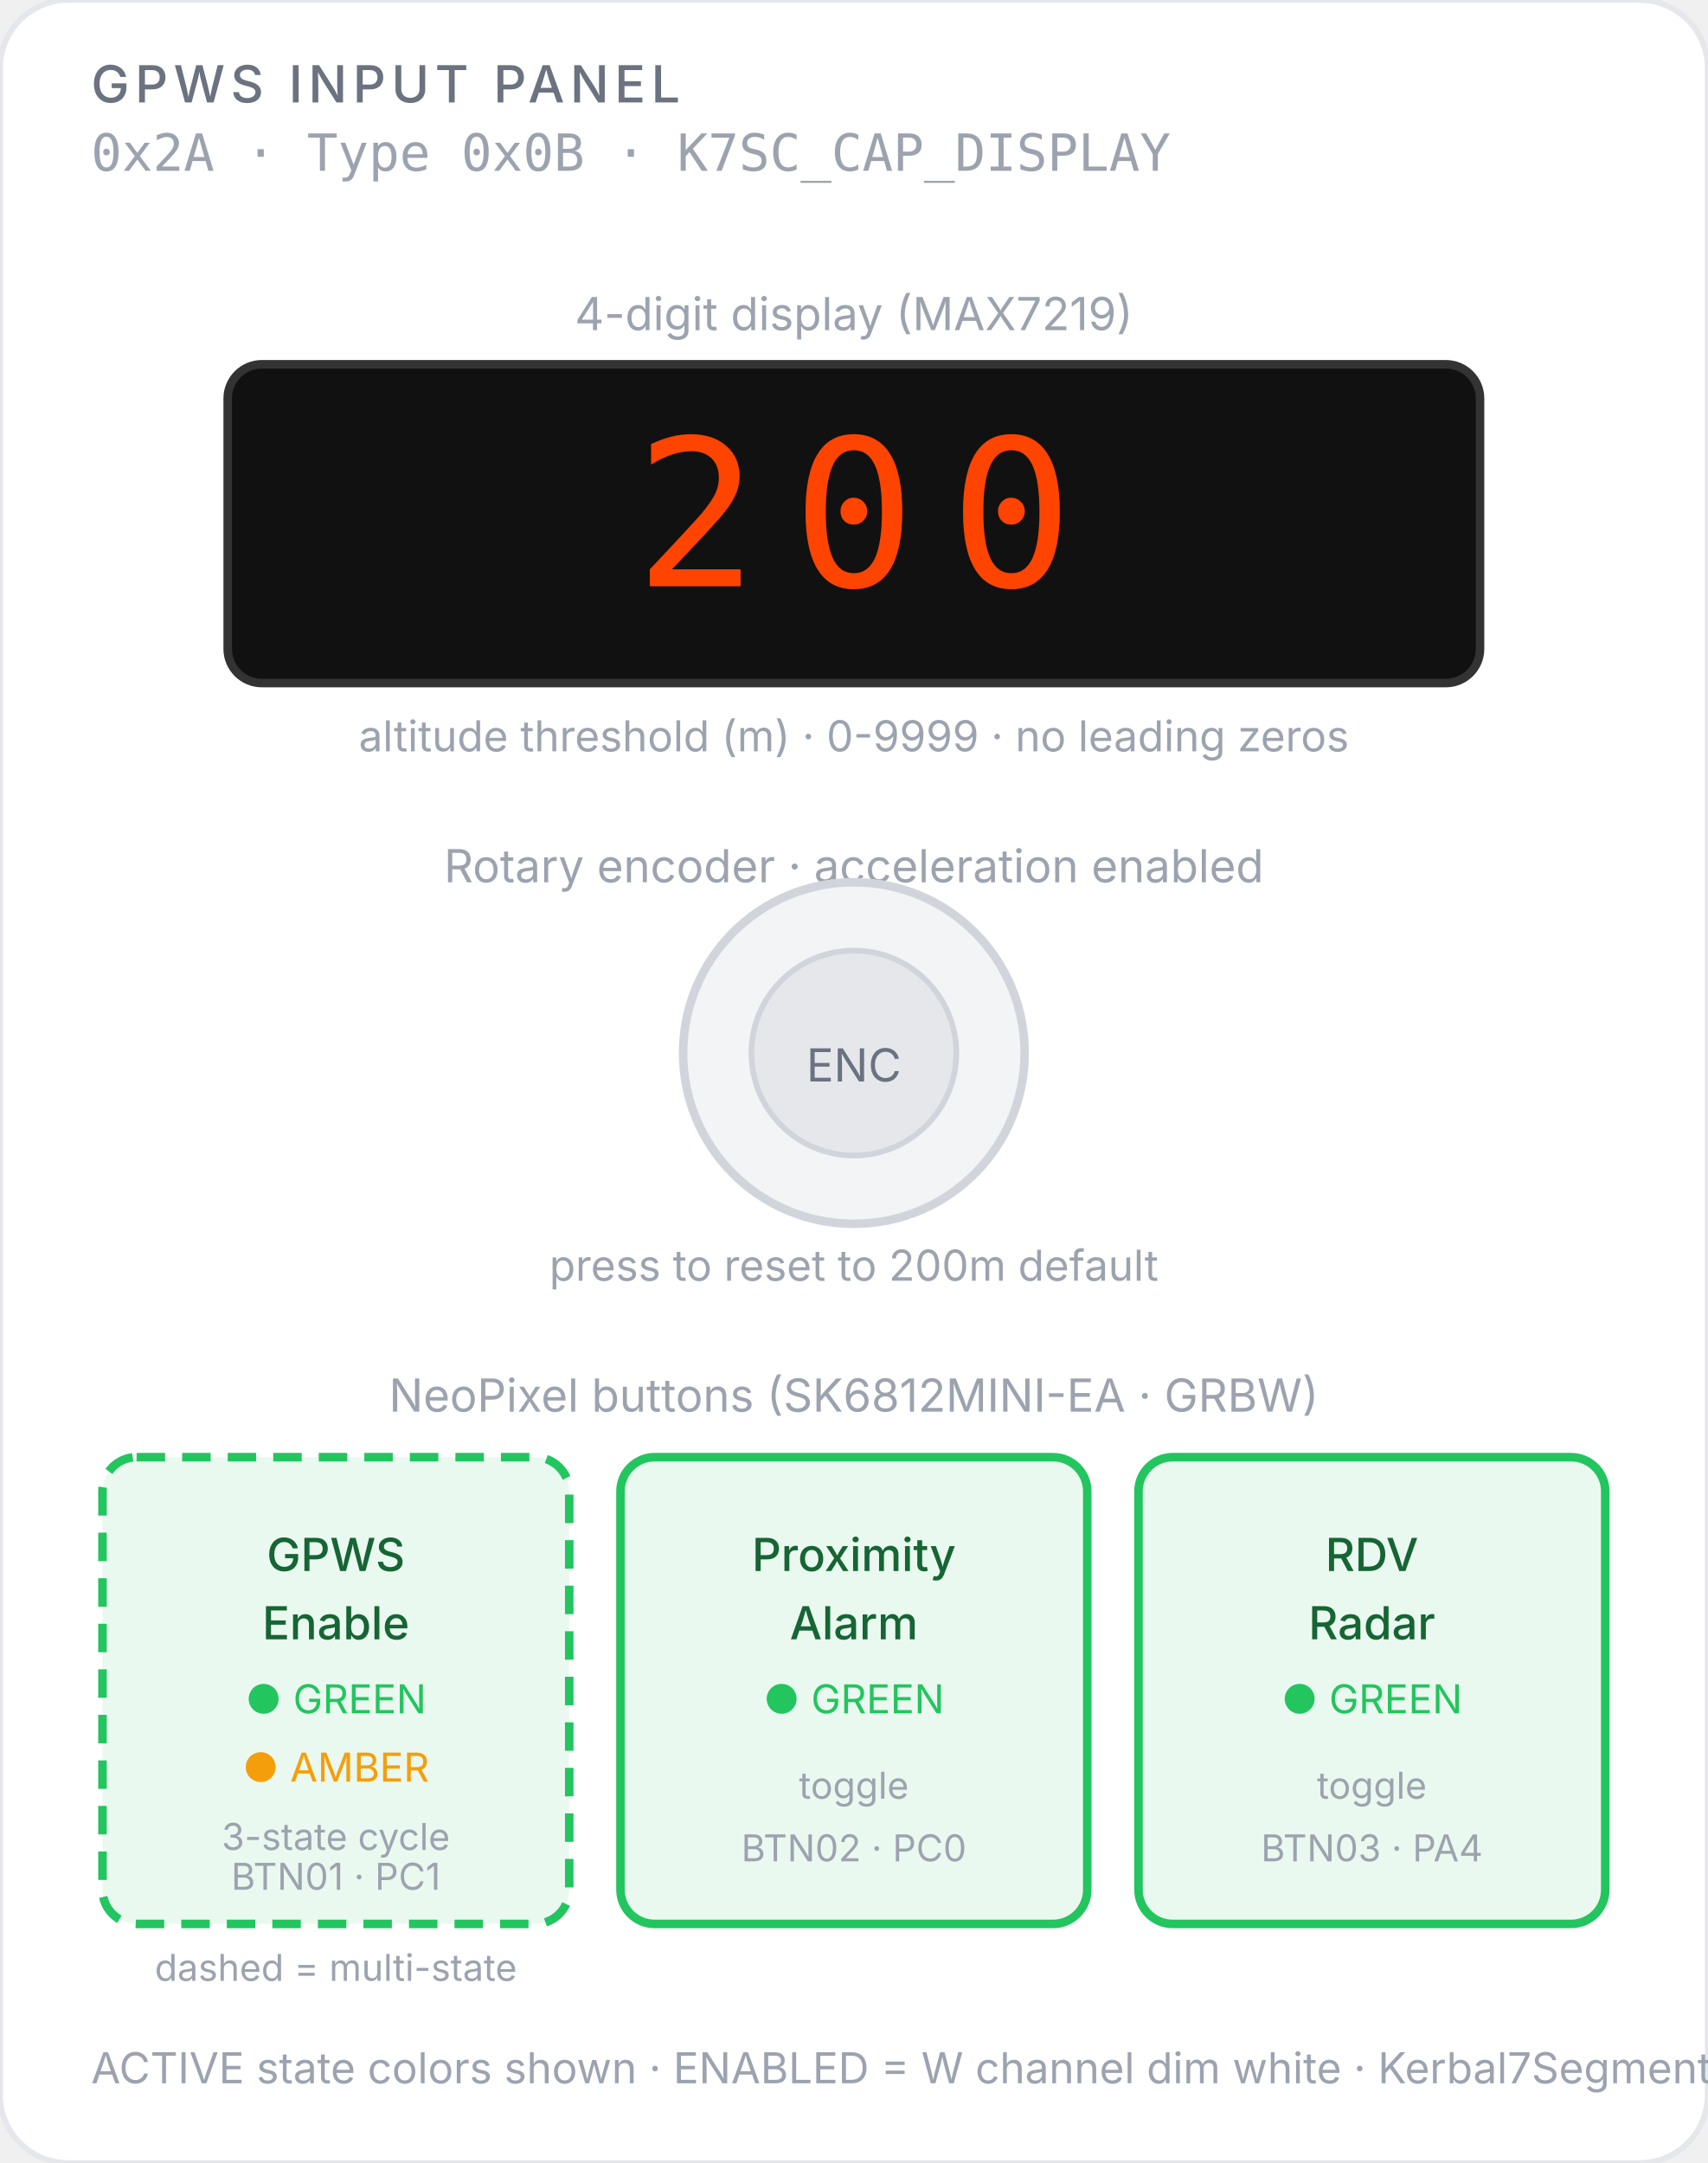
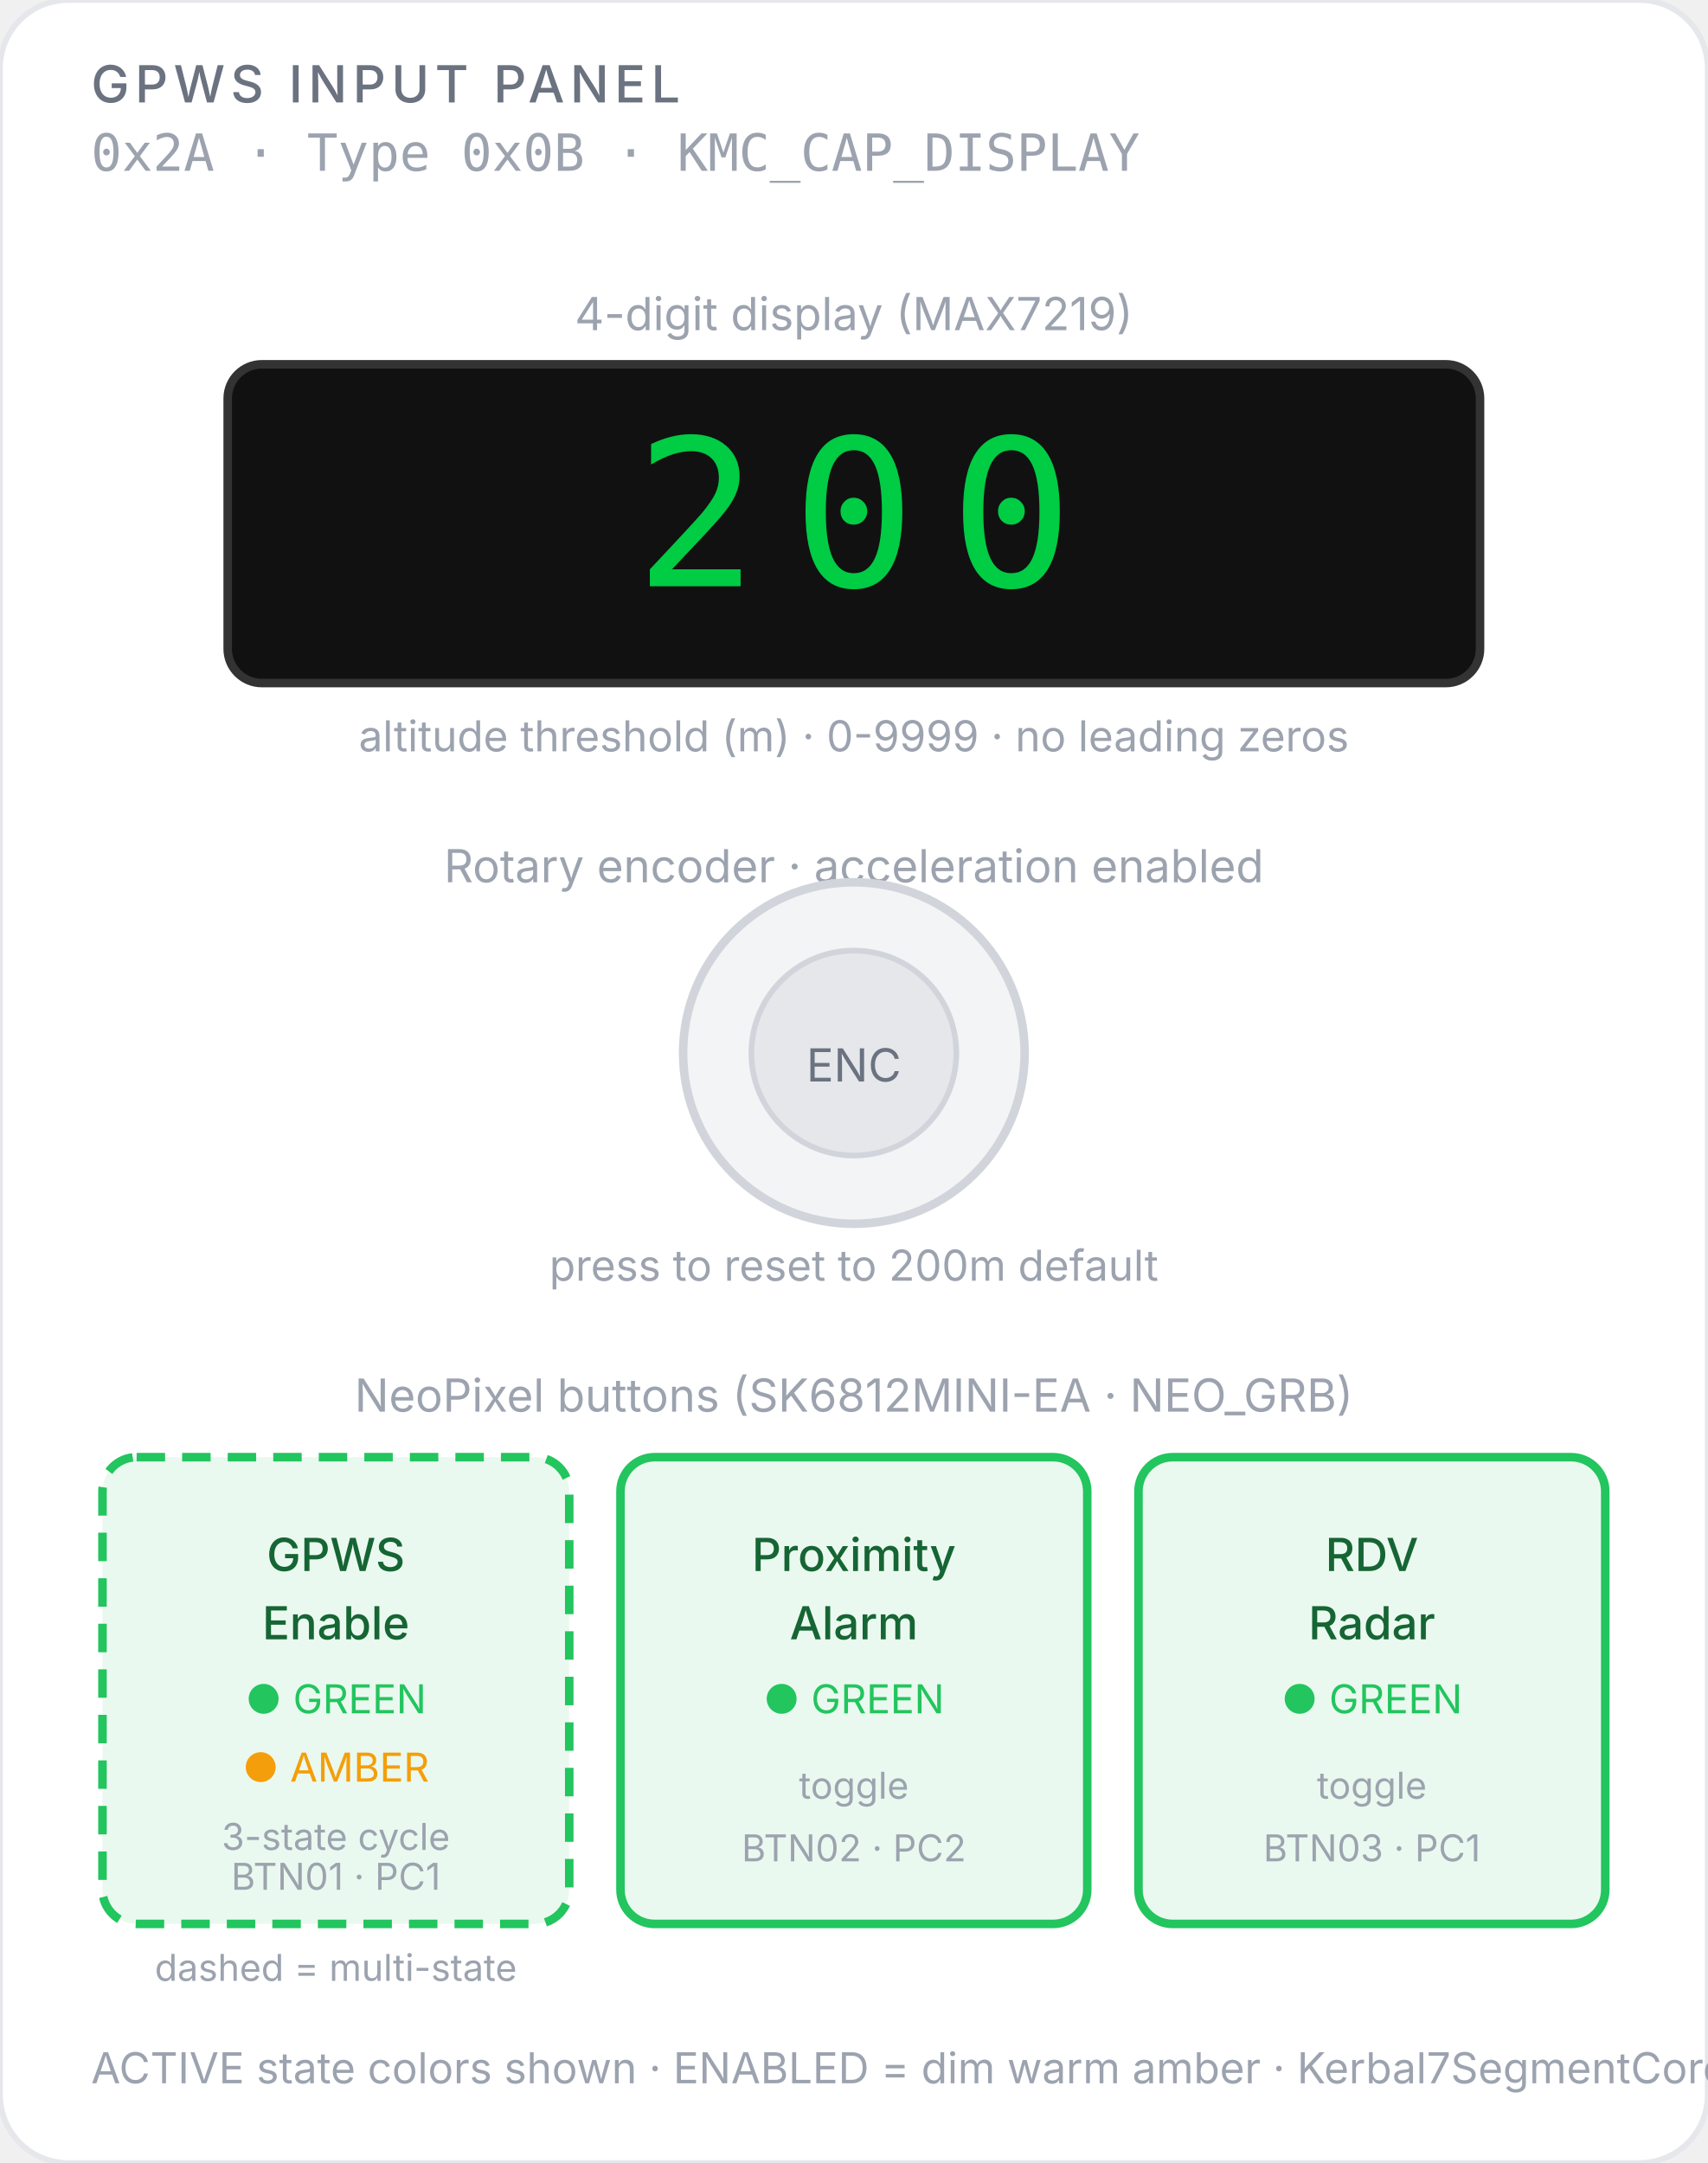
<svg xmlns="http://www.w3.org/2000/svg" viewBox="0 0 300 380" font-family="-apple-system, BlinkMacSystemFont, 'Segoe UI', sans-serif">
  <rect width="300" height="380" rx="12" fill="#ffffff" stroke="#e5e7eb" stroke-width="1" />
  <text x="16" y="18" font-size="9" fill="#6b7280" font-weight="500" letter-spacing="1">GPWS INPUT PANEL</text>
-   <text x="16" y="30" font-size="9" fill="#9ca3af" font-family="monospace">0x2A · Type 0x0B · K7SC_CAP_DISPLAY</text>
+   <text x="16" y="30" font-size="9" fill="#9ca3af" font-family="monospace">0x2A · Type 0x0B · KMC_CAP_DISPLAY</text>
  <text x="150" y="58" font-size="8" fill="#9ca3af" text-anchor="middle">4-digit display (MAX7219)</text>
  <rect x="40" y="64" width="220" height="56" rx="6" fill="#111" stroke="#333" stroke-width="1.5" />
-   <text x="150" y="103" font-size="36" fill="#ff4400" text-anchor="middle" font-family="monospace" letter-spacing="6">200</text>
+   <text x="150" y="103" font-size="36" fill="#00cc44" text-anchor="middle" font-family="monospace" letter-spacing="6">200</text>
  <text x="150" y="132" font-size="7.5" fill="#9ca3af" text-anchor="middle">altitude threshold (m) · 0-9999 · no leading zeros</text>
  <text x="150" y="155" font-size="8" fill="#9ca3af" text-anchor="middle">Rotary encoder · acceleration enabled</text>
  <circle cx="150" cy="185" r="30" fill="#f3f4f6" stroke="#d1d5db" stroke-width="1.5" />
  <circle cx="150" cy="185" r="18" fill="#e5e7eb" stroke="#d1d5db" stroke-width="1" />
  <text x="150" y="190" font-size="8" fill="#6b7280" text-anchor="middle">ENC</text>
  <text x="150" y="225" font-size="7.5" fill="#9ca3af" text-anchor="middle">press to reset to 200m default</text>
-   <text x="150" y="248" font-size="8" fill="#9ca3af" text-anchor="middle">NeoPixel buttons (SK6812MINI-EA · GRBW)</text>
+   <text x="150" y="248" font-size="8" fill="#9ca3af" text-anchor="middle">NeoPixel buttons (SK6812MINI-EA · NEO_GRB)</text>
  <rect x="18" y="256" width="82" height="82" rx="6" fill="#22c55e18" stroke="#22c55e" stroke-width="1.5" stroke-dasharray="5,3" />
  <text x="59" y="276" font-size="8" font-weight="500" fill="#166534" text-anchor="middle">GPWS</text>
  <text x="59" y="288" font-size="8" font-weight="500" fill="#166534" text-anchor="middle">Enable</text>
  <text x="59" y="301" font-size="7" fill="#22c55e" text-anchor="middle">● GREEN</text>
  <text x="59" y="313" font-size="7" fill="#f59e0b" text-anchor="middle">● AMBER</text>
  <text x="59" y="325" font-size="6.5" fill="#9ca3af" text-anchor="middle">3-state cycle</text>
  <text x="59" y="332" font-size="6.5" fill="#9ca3af" text-anchor="middle">BTN01 · PC1</text>
  <rect x="109" y="256" width="82" height="82" rx="6" fill="#22c55e18" stroke="#22c55e" stroke-width="1.5" />
  <text x="150" y="276" font-size="8" font-weight="500" fill="#166534" text-anchor="middle">Proximity</text>
  <text x="150" y="288" font-size="8" font-weight="500" fill="#166534" text-anchor="middle">Alarm</text>
  <text x="150" y="301" font-size="7" fill="#22c55e" text-anchor="middle">● GREEN</text>
  <text x="150" y="316" font-size="6.5" fill="#9ca3af" text-anchor="middle">toggle</text>
-   <text x="150" y="327" font-size="6.5" fill="#9ca3af" text-anchor="middle">BTN02 · PC0</text>
+   <text x="150" y="327" font-size="6.5" fill="#9ca3af" text-anchor="middle">BTN02 · PC2</text>
  <rect x="200" y="256" width="82" height="82" rx="6" fill="#22c55e18" stroke="#22c55e" stroke-width="1.5" />
  <text x="241" y="276" font-size="8" font-weight="500" fill="#166534" text-anchor="middle">RDV</text>
  <text x="241" y="288" font-size="8" font-weight="500" fill="#166534" text-anchor="middle">Radar</text>
  <text x="241" y="301" font-size="7" fill="#22c55e" text-anchor="middle">● GREEN</text>
  <text x="241" y="316" font-size="6.5" fill="#9ca3af" text-anchor="middle">toggle</text>
-   <text x="241" y="327" font-size="6.5" fill="#9ca3af" text-anchor="middle">BTN03 · PA4</text>
+   <text x="241" y="327" font-size="6.5" fill="#9ca3af" text-anchor="middle">BTN03 · PC1</text>
  <text x="59" y="348" font-size="6.5" fill="#9ca3af" text-anchor="middle">dashed = multi-state</text>
-   <text x="16" y="366" font-size="7.5" fill="#9ca3af">ACTIVE state colors shown · ENABLED = W channel dim white · Kerbal7SegmentCore v1.0.0 · Jeb's Controller Works</text>
+   <text x="16" y="366" font-size="7.5" fill="#9ca3af">ACTIVE state colors shown · ENABLED = dim warm amber · Kerbal7SegmentCore v1.1.0 · Jeb's Controller Works</text>
</svg>
